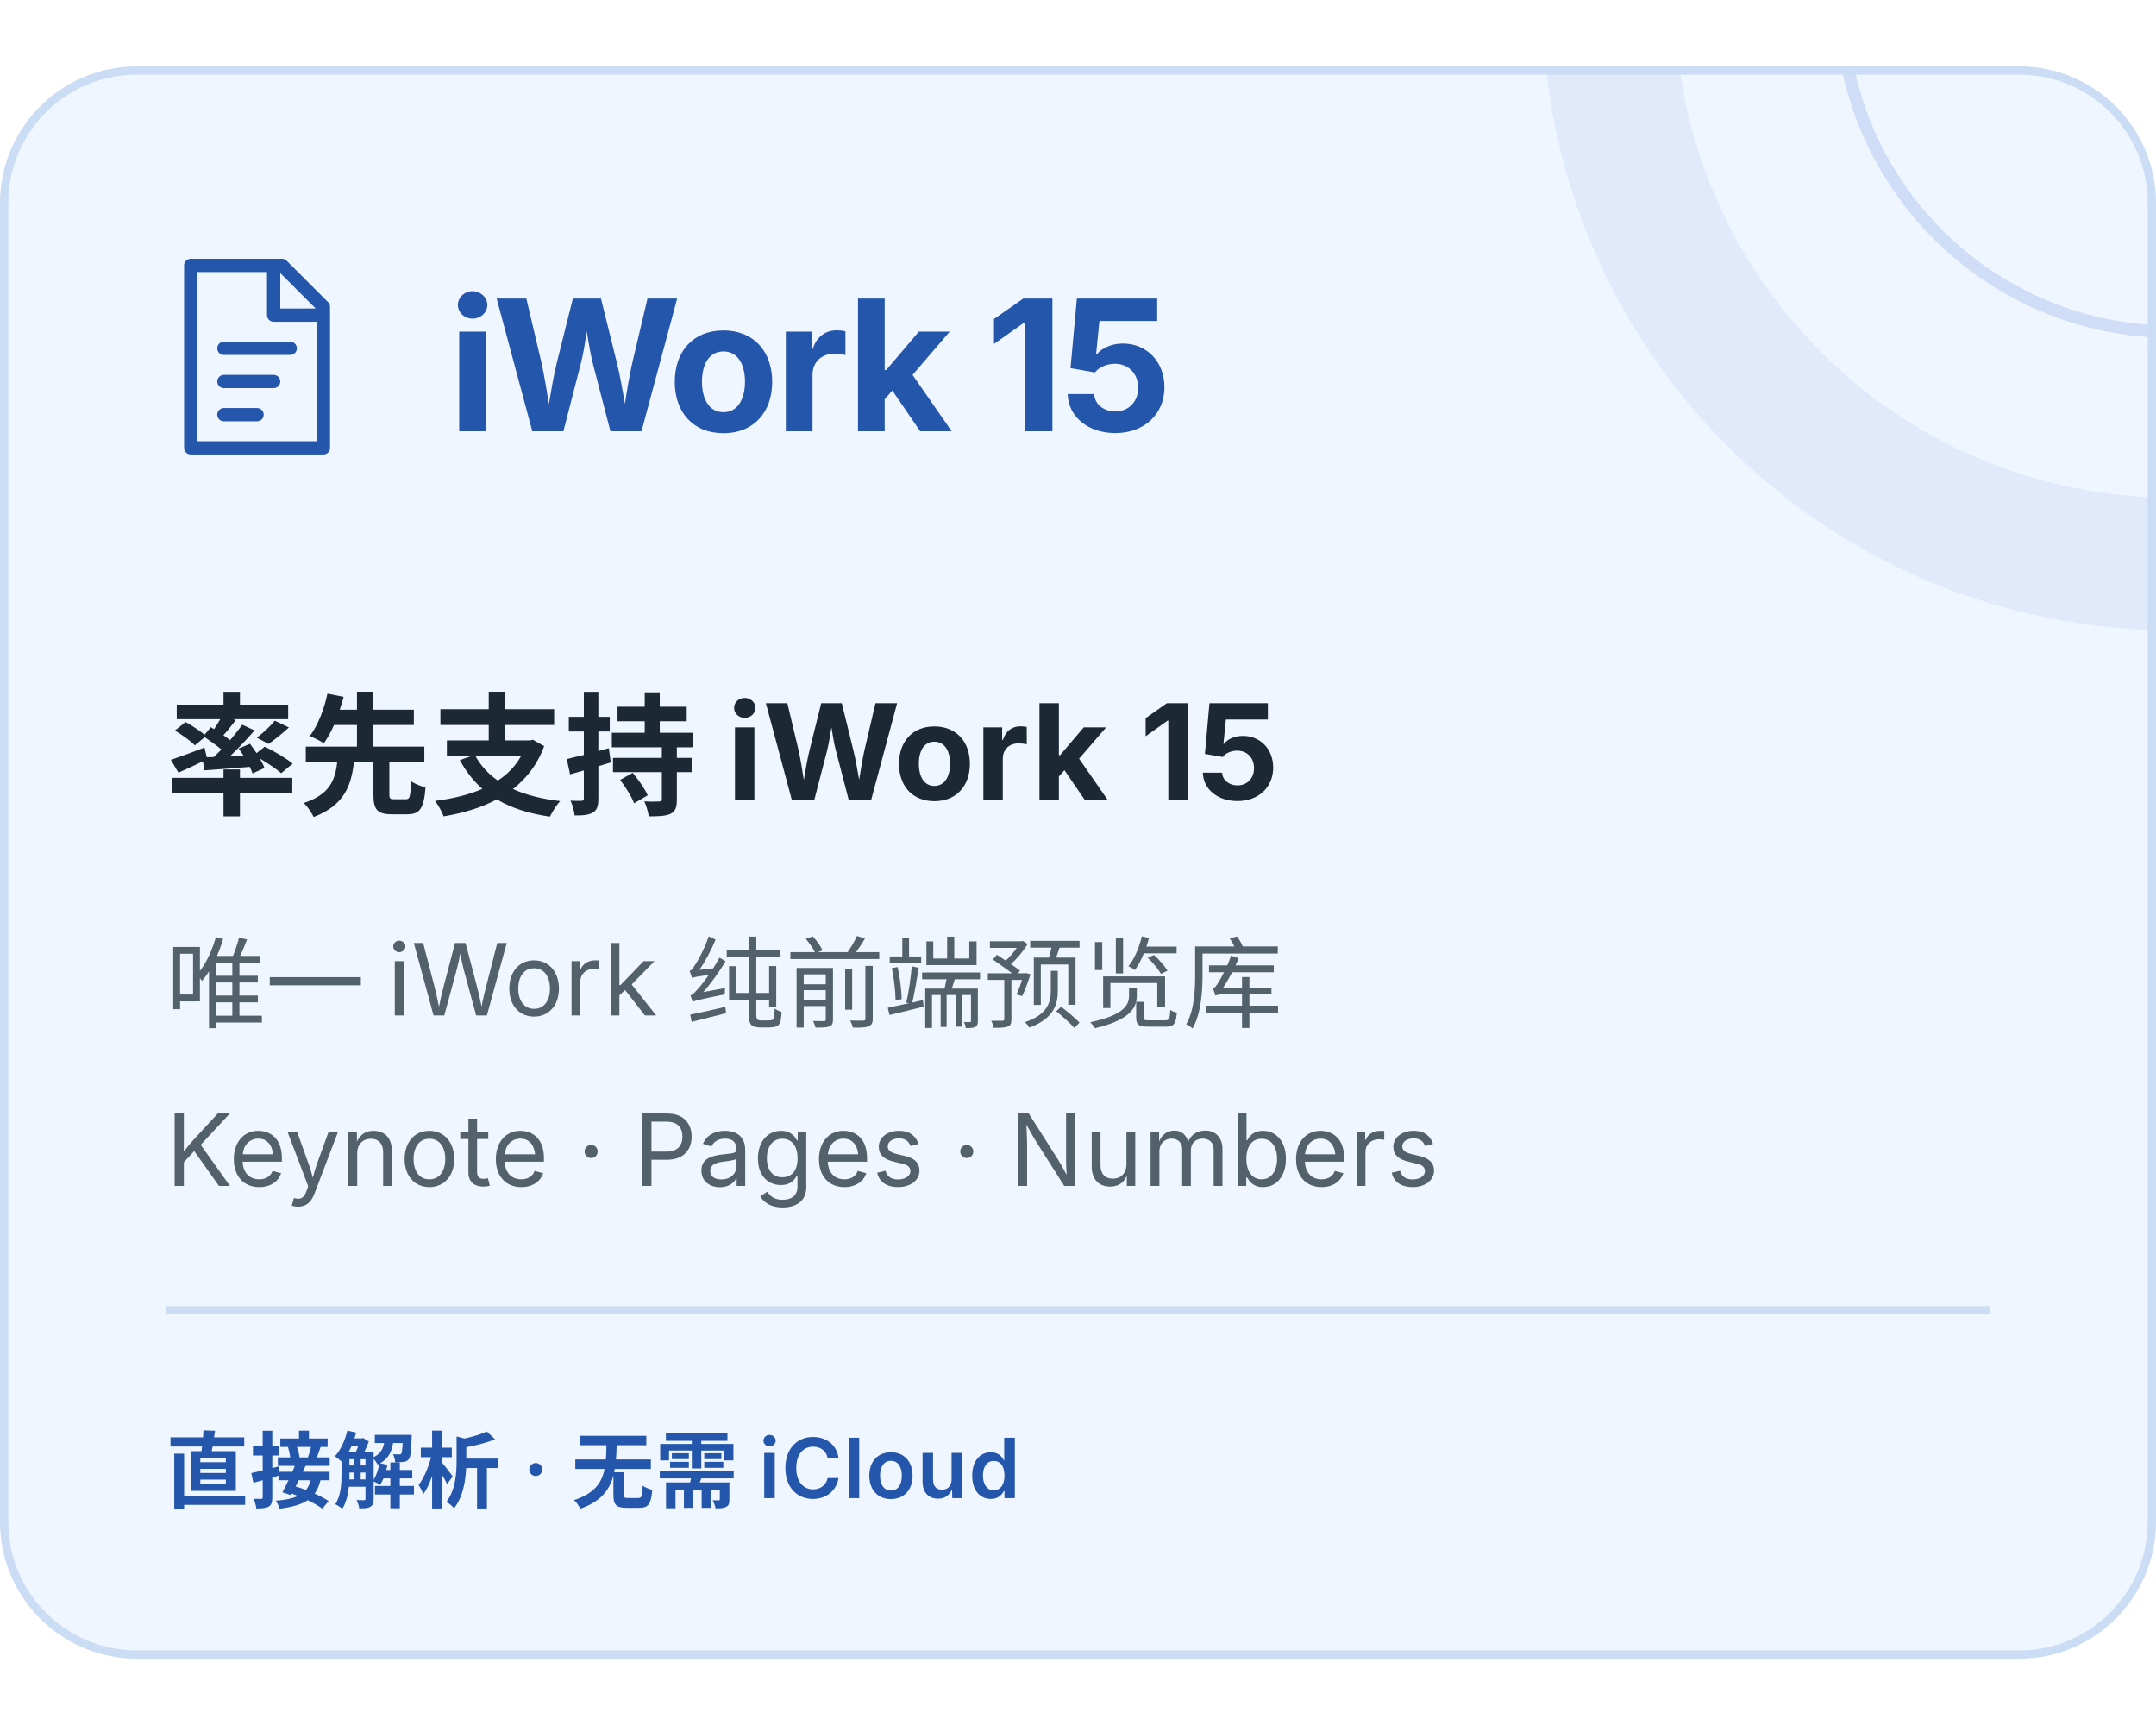
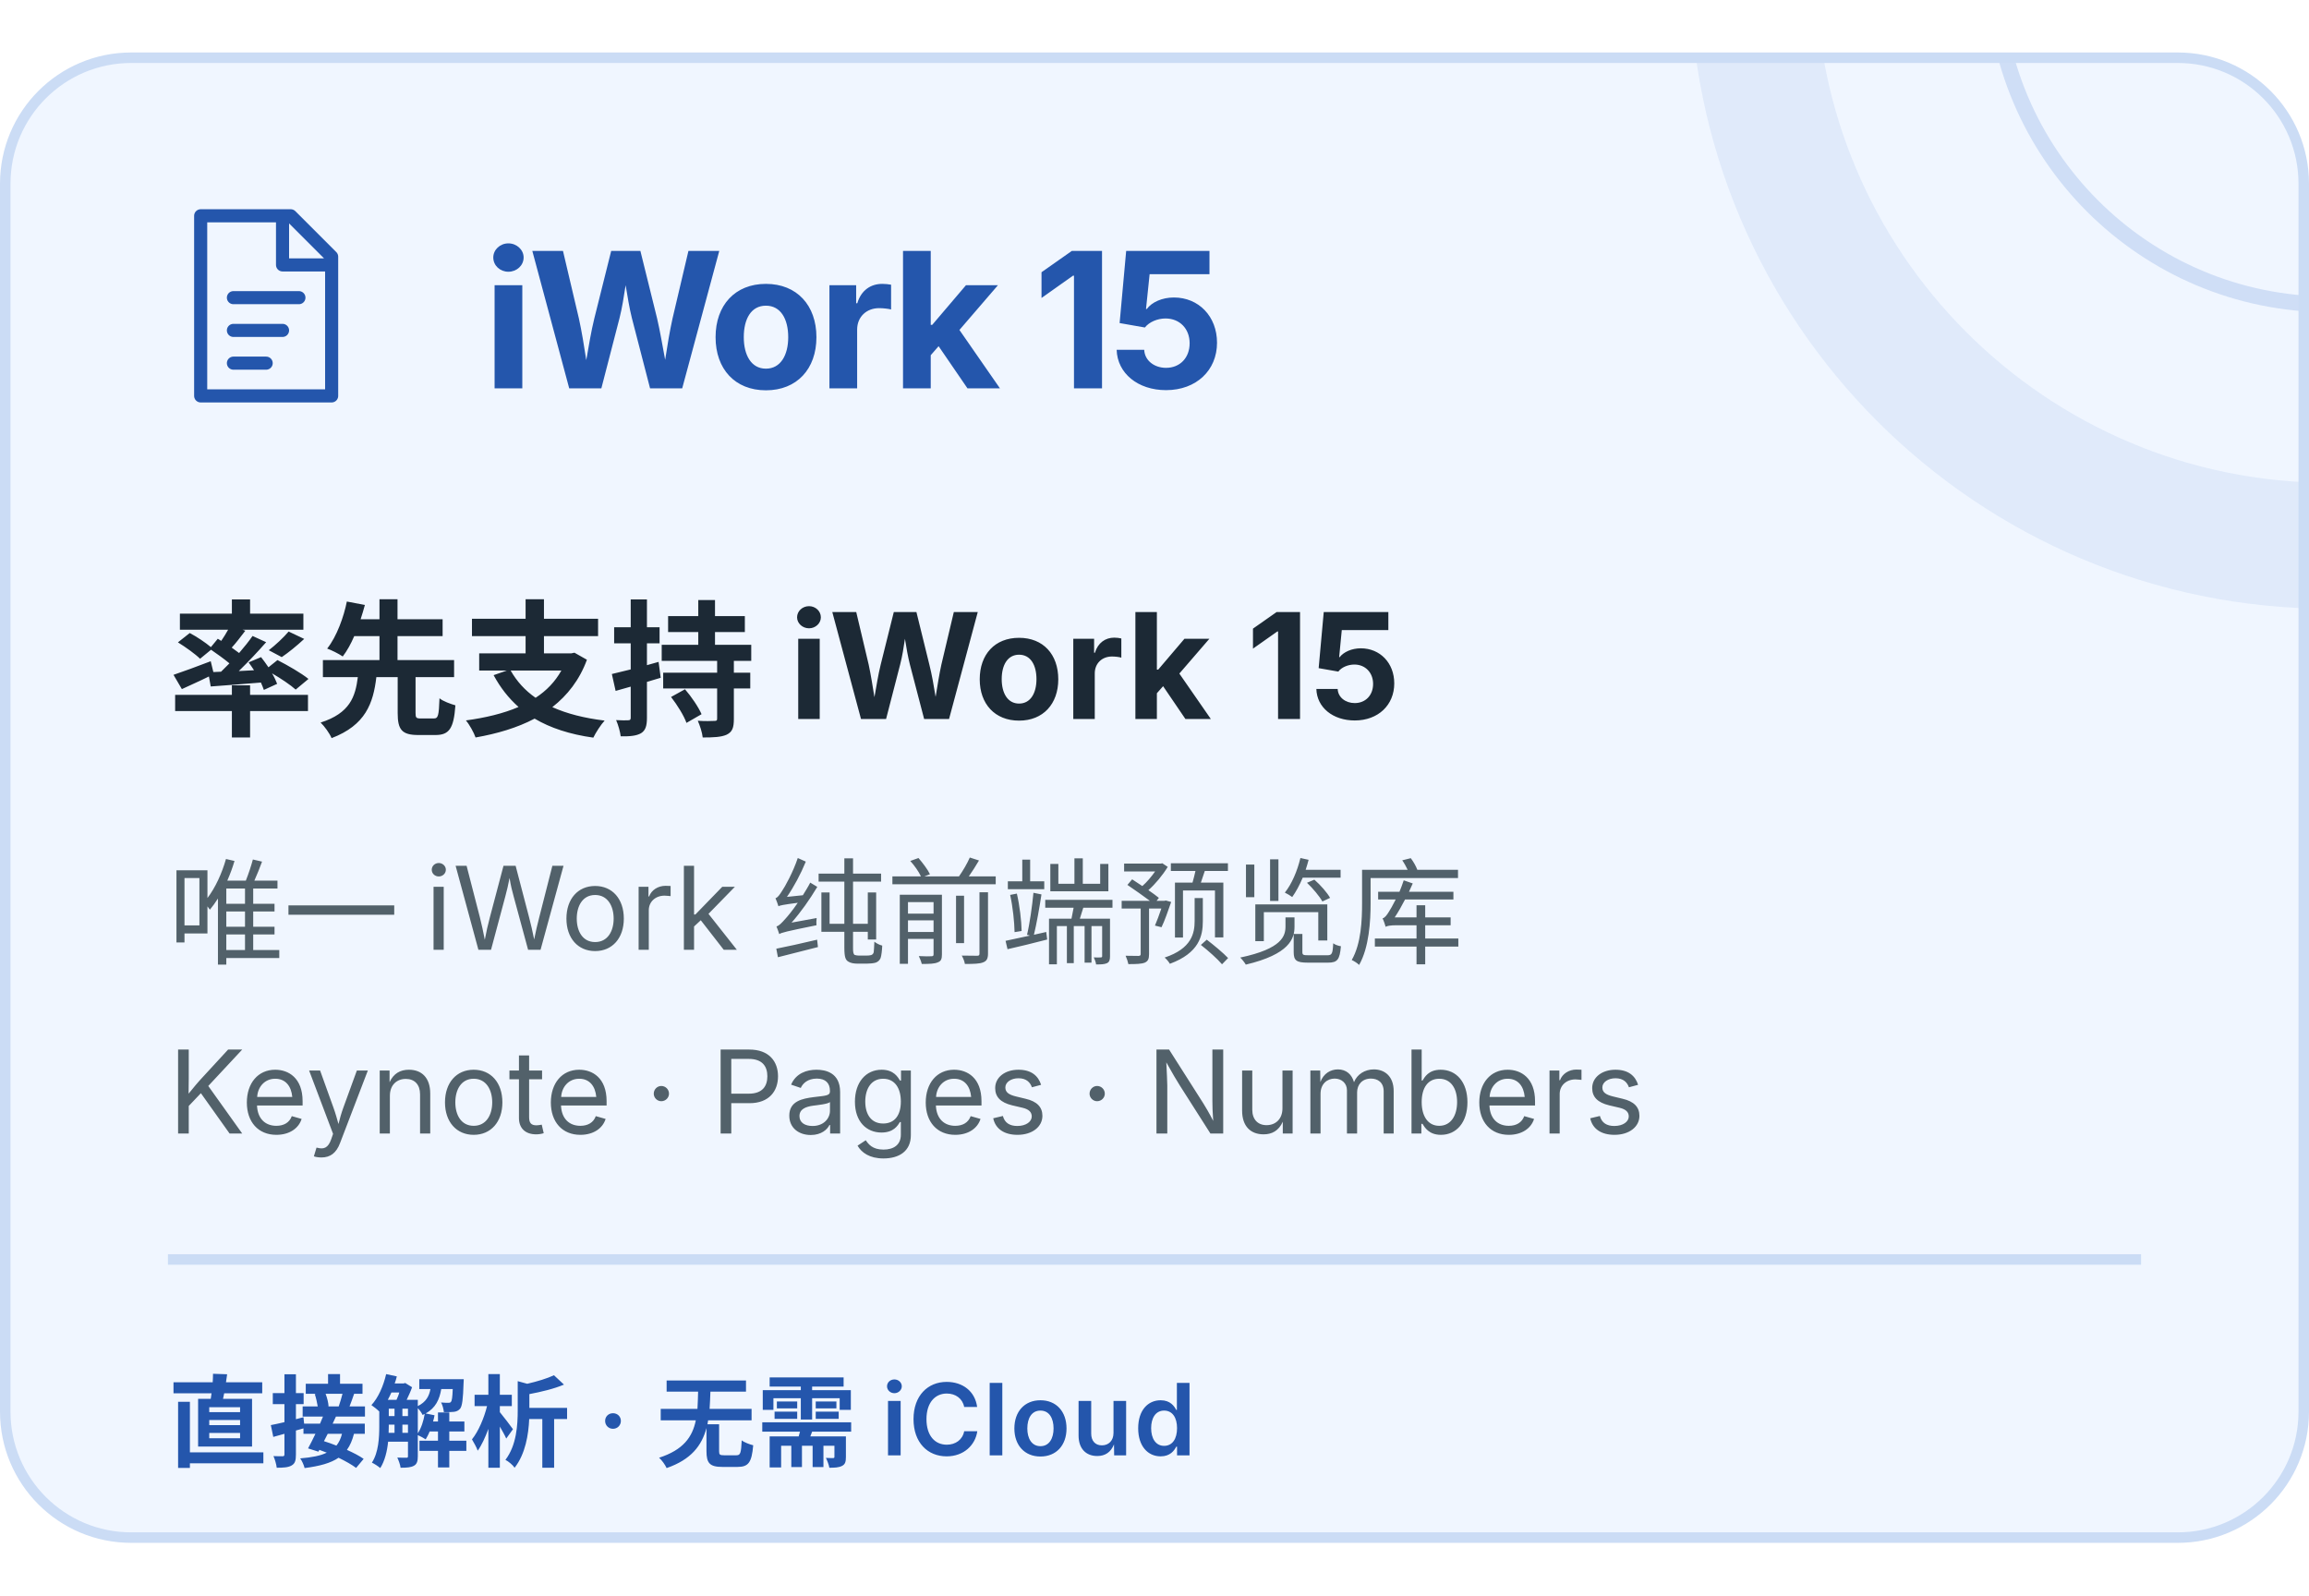
- <svg xmlns="http://www.w3.org/2000/svg" width="260" height="208" viewBox="0 -8 260 208" role="img" aria-labelledby="title desc" lang="zh-CN">
+ <svg xmlns="http://www.w3.org/2000/svg" width="220" height="152" viewBox="0 -5 220 152" role="img" aria-labelledby="title desc" lang="zh-CN">
  <defs>
    <clipPath id="card">
-       <rect x=".5" y=".5" width="259" height="191" rx="16" />
+       <rect x=".5" y=".5" width="219" height="141" rx="12" />
    </clipPath>
  </defs>
  <g clip-path="url(#card)">
-     <rect width="260" height="192" fill="#f0f6ff" />
-     <circle cx="262" cy="-8" r="68" fill="none" stroke="#cfdef6" stroke-width="16" opacity=".5" />
-     <circle cx="262" cy="-8" r="40" fill="none" stroke="#cfdef6" stroke-width="1.5" />
+     <rect width="220" height="142" fill="#f0f6ff" />
+     <circle cx="222" cy="-8" r="55" fill="none" stroke="#cfdef6" stroke-width="12" opacity=".5" />
+     <circle cx="222" cy="-8" r="32" fill="none" stroke="#cfdef6" stroke-width="1.5" />
  </g>
-   <rect x=".5" y=".5" width="259" height="191" rx="16" fill="none" stroke="#cbdcf5" />
-   <g transform="translate(19 22)" fill="none" stroke="#2456ac" stroke-width="1.6" stroke-linecap="round" stroke-linejoin="round">
+   <rect x=".5" y=".5" width="219" height="141" rx="12" fill="none" stroke="#cbdcf5" />
+   <g transform="translate(16 14) scale(.78)" fill="none" stroke="#2456ac" stroke-width="1.6" stroke-linecap="round" stroke-linejoin="round">
    <path d="M4 2h11l5 5v17H4zM14 2v6h6M8 12h8m-8 4h6m-6 4h4" />
  </g>
  <g font-family="-apple-system,BlinkMacSystemFont,'Segoe UI','PingFang SC','Microsoft YaHei',sans-serif">
-     <text x="54" y="44" fill="#2456ac" font-size="22" font-weight="700" letter-spacing="-.6">iWork 15</text>
-     <text x="20" y="89" fill="#1c2935" font-size="16" font-weight="650">率先支持 iWork 15</text>
-     <text x="20" y="115" fill="#52616a" font-size="12">唯一 iWork 纯前端预览库</text>
-     <text x="20" y="135" fill="#52616a" font-size="12">Keynote · Pages · Numbers</text>
-     <path d="M20 150h220" stroke="#cbdcf5" />
-     <text x="20" y="173" fill="#2456ac" font-size="10" font-weight="600" letter-spacing=".1">直接解析 · 无需 iCloud</text>
+     <text x="46" y="32" fill="#2456ac" font-size="18" font-weight="700" letter-spacing="-.6">iWork 15</text>
+     <text x="16" y="64" fill="#1c2935" font-size="14" font-weight="650">率先支持 iWork 15</text>
+     <text x="16" y="86" fill="#52616a" font-size="11">唯一 iWork 纯前端预览库</text>
+     <text x="16" y="103" fill="#52616a" font-size="11">Keynote · Pages · Numbers</text>
+     <path d="M16 115h188" stroke="#cbdcf5" />
+     <text x="16" y="134" fill="#2456ac" font-size="9.5" font-weight="600" letter-spacing=".1">直接解析 · 无需 iCloud</text>
  </g>
</svg>
